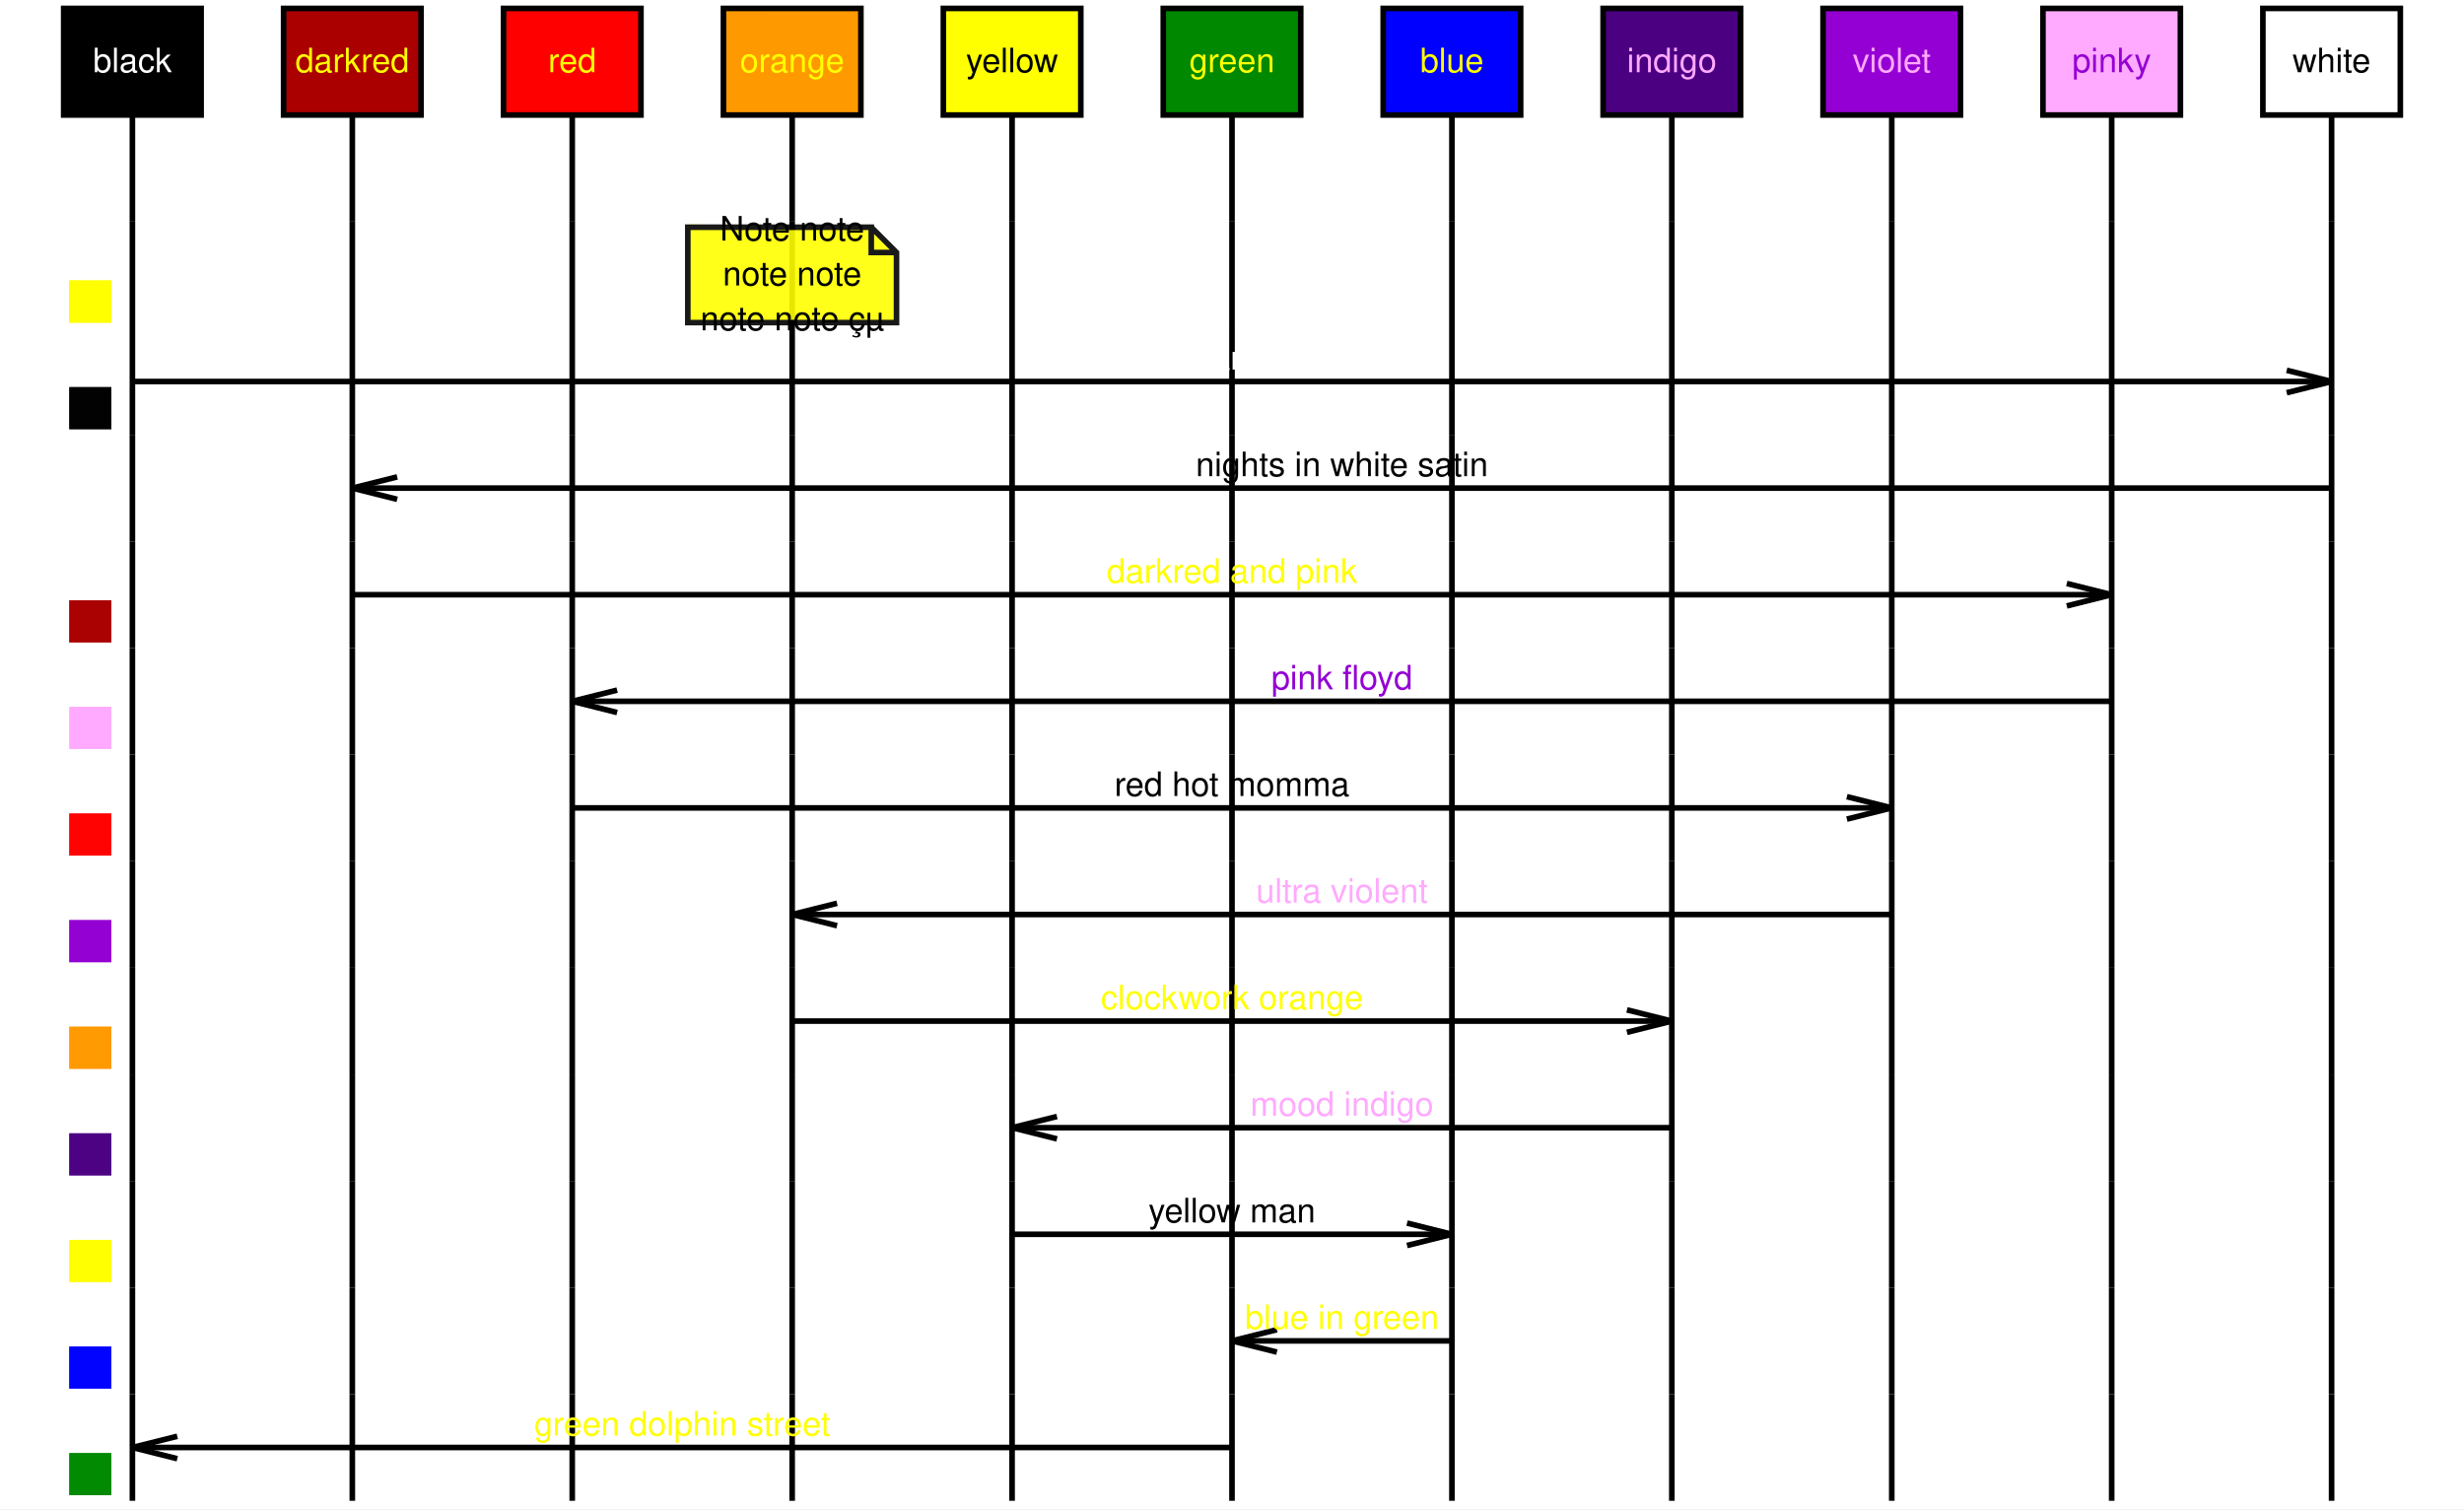
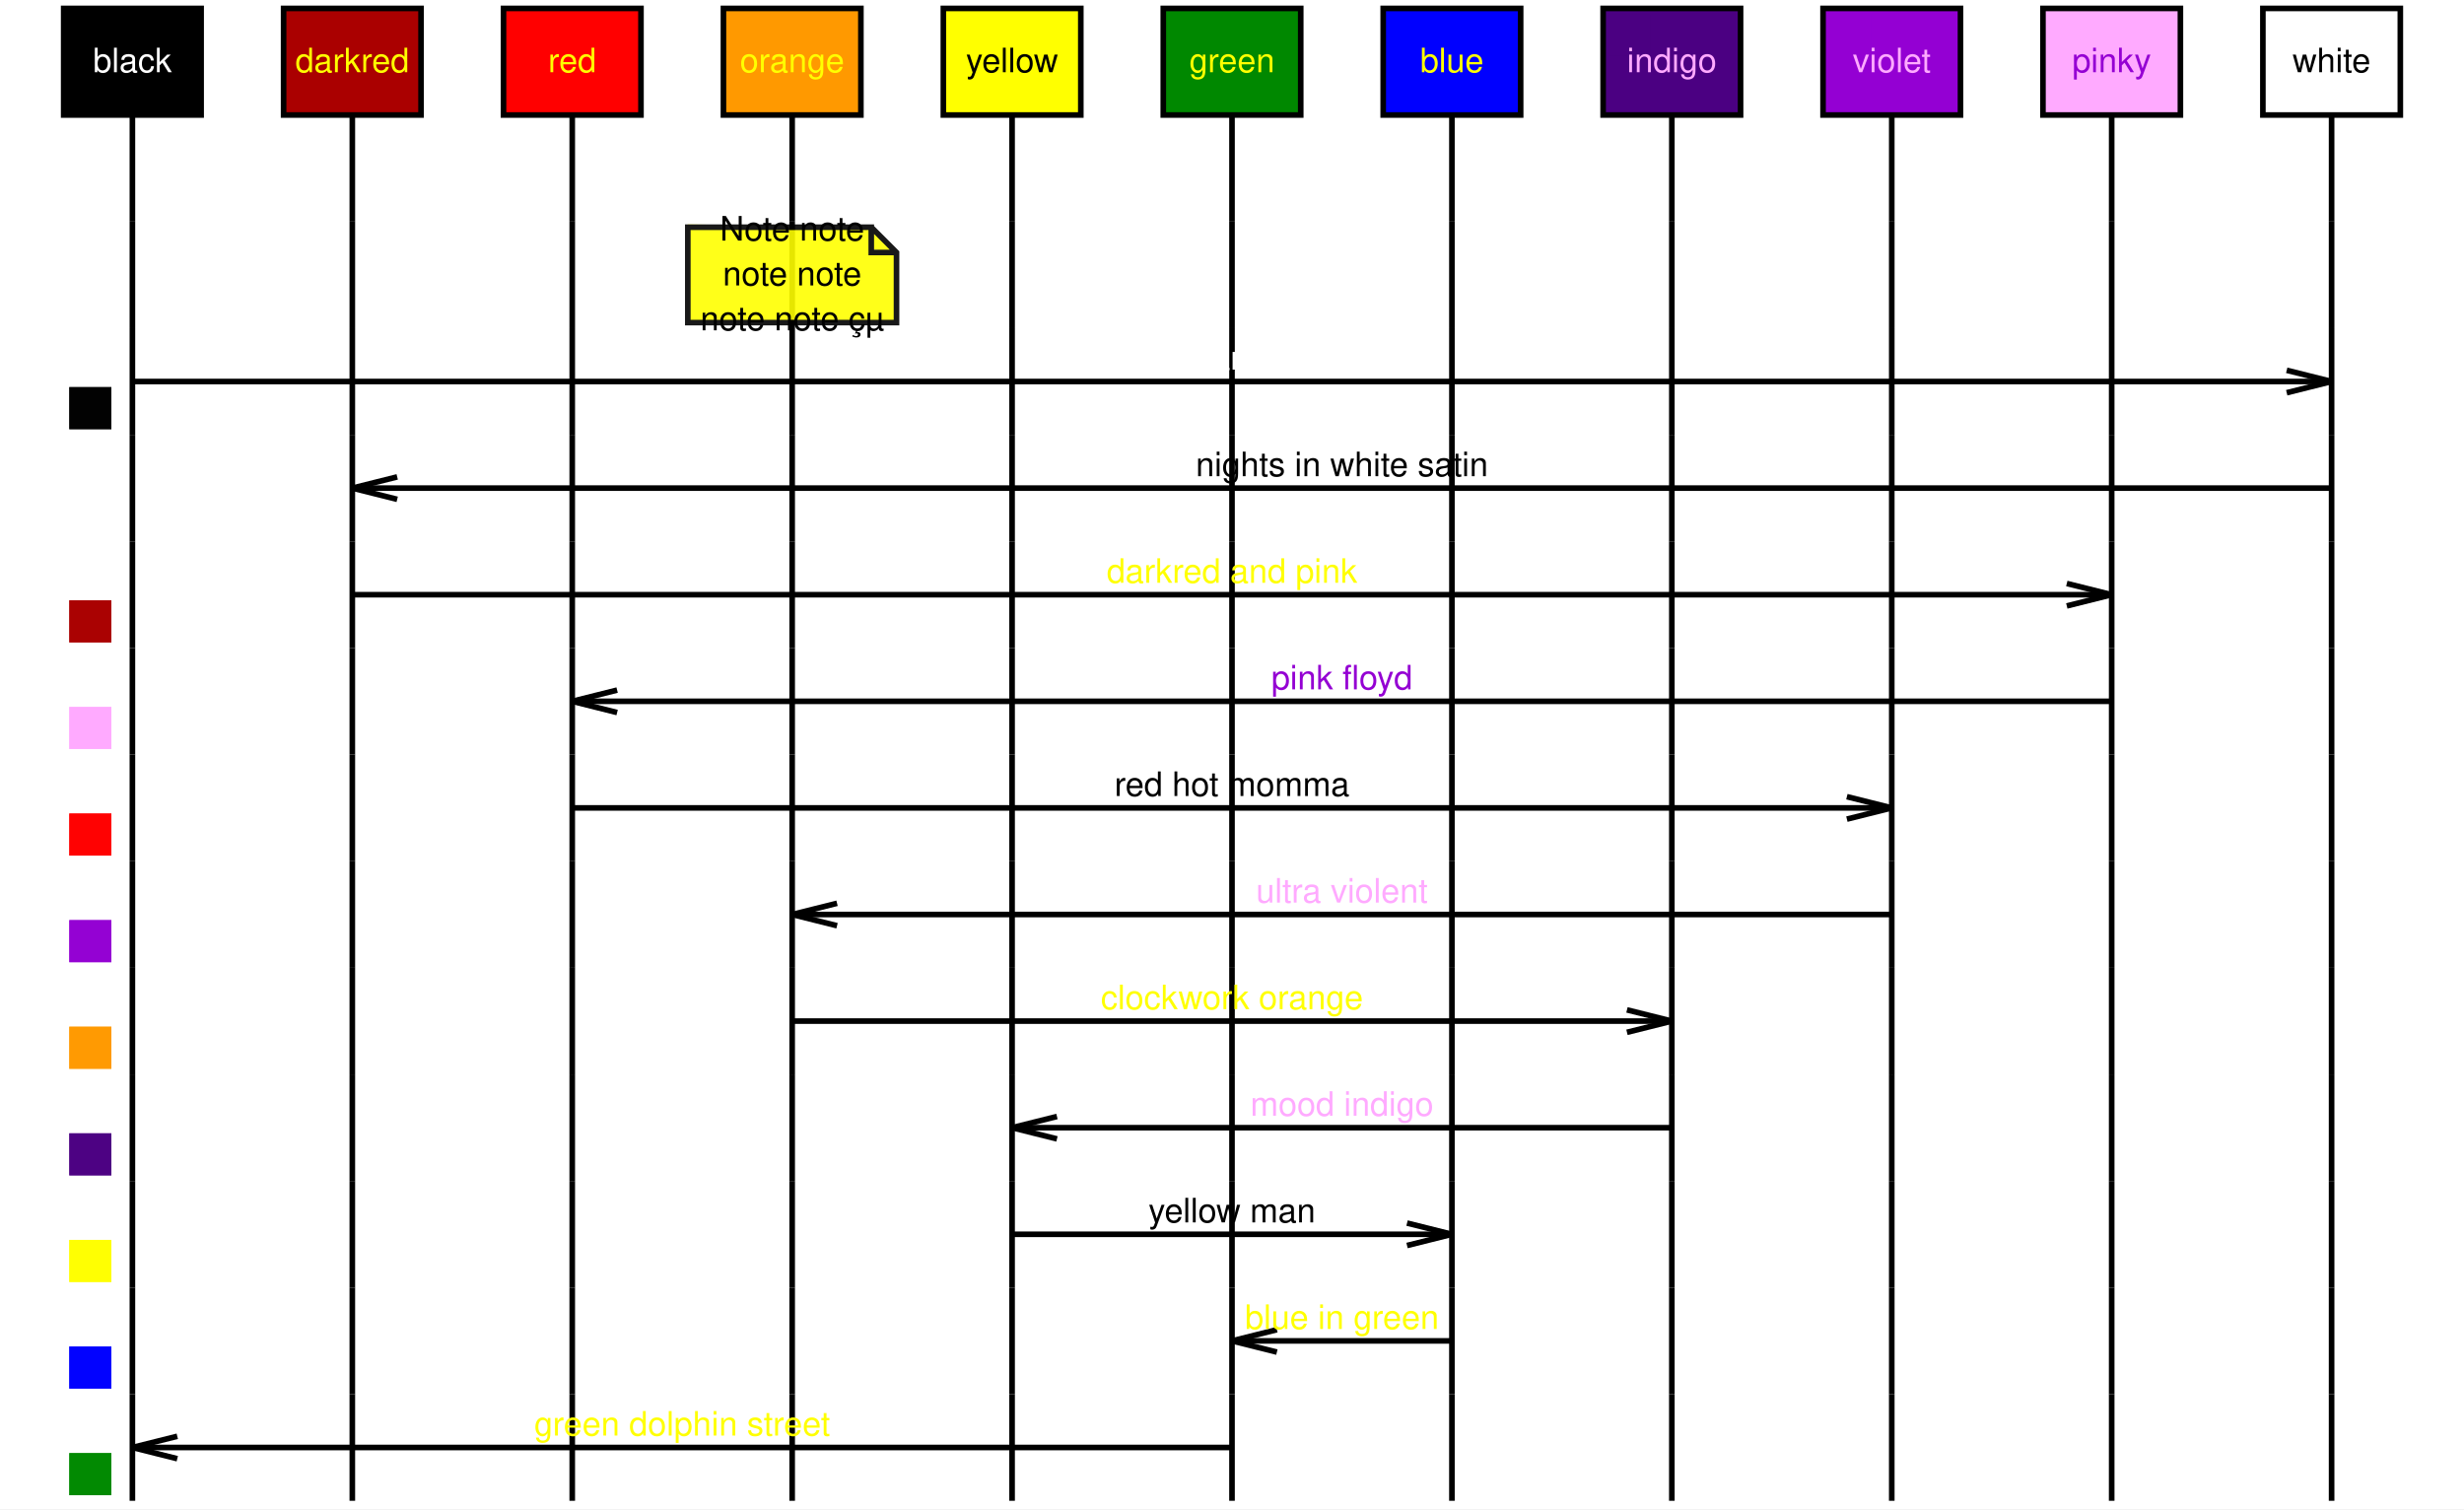
<svg xmlns="http://www.w3.org/2000/svg" xmlns:xlink="http://www.w3.org/1999/xlink" version="1.1" id="mscgen_js-svg-__svg" width="878.4" height="538">
  <defs>
    <style type="text/css">svg{  font-family:Helvetica,sans-serif;  font-size:9pt;  font-weight:normal;  font-style:normal;  text-decoration:none;  background-color:white;  stroke:black;  color:black;}rect{  fill:none;  stroke:black;  stroke-width:2;}.bglayer{  fill:white;  stroke:white;  stroke-width:0;}rect.textbg{  fill:white;  stroke:white;  stroke-width:0;  opacity:0.9;}line{  stroke:black;  stroke-width:2;}.arcrowomit{  stroke-dasharray:2,2;}text{  color:inherit;  stroke:none;  text-anchor:middle;}text.entity{  text-decoration:underline;}text.anchor-start{  text-anchor:start;}path{  stroke:black;  color:black;  stroke-width:2;  fill:none;}.dotted{  stroke-dasharray:5,2;}.striped{  stroke-dasharray:10,5;}.arrow-marker{  overflow:visible;}.arrow-style{  stroke-width:1;}.arcrowomit{  stroke-dasharray:2,2;}.box{  /* fill: #ffc;  no-inherit */  fill:white;  opacity:0.9;}.boxtext, .arctext{  font-size:0.8em;  text-anchor:middle;}.comment{  stroke-dasharray:5,2;} .inherit{  stroke:inherit;  color:inherit;} .inherit-fill{  fill:inherit;}.watermark{  stroke:black;  color:black;  fill:black;  font-size: 48pt;  font-weight:bold;  opacity:0.14;}</style>
    <marker orient="auto" id="mscgen_js-svg-__svgcallback-black" class="arrow-marker" viewBox="0 0 10 10" refX="9" refY="3" markerUnits="strokeWidth" markerWidth="10" markerHeight="10">
      <path d="M 1 1 l 8 2 l -8 2" class="arrow-style" style="stroke-dasharray:100,1; stroke : black" />
    </marker>
    <marker orient="auto" id="mscgen_js-svg-__svgcallback-l-black" class="arrow-marker" viewBox="0 0 10 10" refX="9" refY="3" markerUnits="strokeWidth" markerWidth="10" markerHeight="10">
      <path d="M 17 1 l -8 2 l 8 2" class="arrow-style" style="stroke-dasharray:100,1; stroke : black" />
    </marker>
    <g id="mscgen_js-svg-__svg__defs">
      <g id="mscgen_js-svg-__svgblack">
        <rect width="49" height="38" style="fill:#000000;" />
        <g id="mscgen_js-svg-__svgblack_txt">
          <rect width="15" height="15" x="2" y="2" class="textbg" style="fill: #000000; stroke:#000000;" />
          <text x="24.5" y="22.75" class="entity" style="fill:white;">
            <tspan>black</tspan>
          </text>
        </g>
      </g>
      <g id="mscgen_js-svg-__svgdarkred">
        <rect width="49" height="38" style="fill:#AA0000;" />
        <g id="mscgen_js-svg-__svgdarkred_txt">
          <rect width="15" height="15" x="2" y="2" class="textbg" style="fill: #AA0000; stroke:#AA0000;" />
          <text x="24.5" y="22.75" class="entity" style="fill:#FFFF00;">
            <tspan>darkred</tspan>
          </text>
        </g>
      </g>
      <g id="mscgen_js-svg-__svgred">
        <rect width="49" height="38" style="fill:#FF0000;" />
        <g id="mscgen_js-svg-__svgred_txt">
          <rect width="15" height="15" x="2" y="2" class="textbg" style="fill: #FF0000; stroke:#FF0000;" />
          <text x="24.5" y="22.75" class="entity" style="fill:#FFFF00;">
            <tspan>red</tspan>
          </text>
        </g>
      </g>
      <g id="mscgen_js-svg-__svgorange">
        <rect width="49" height="38" style="fill:#FF9900;" />
        <g id="mscgen_js-svg-__svgorange_txt">
          <rect width="15" height="15" x="2" y="2" class="textbg" style="fill: #FF9900; stroke:#FF9900;" />
          <text x="24.5" y="22.75" class="entity" style="fill:#FFFF00;">
            <tspan>orange</tspan>
          </text>
        </g>
      </g>
      <g id="mscgen_js-svg-__svgyellow">
        <rect width="49" height="38" style="fill:#FFFF00;" />
        <g id="mscgen_js-svg-__svgyellow_txt">
          <rect width="15" height="15" x="2" y="2" class="textbg" style="fill: #FFFF00; stroke:#FFFF00;" />
          <text x="24.5" y="22.75" class="entity" style="fill:#000000;">
            <tspan>yellow</tspan>
          </text>
        </g>
      </g>
      <g id="mscgen_js-svg-__svggreen">
        <rect width="49" height="38" style="fill:#008800;" />
        <g id="mscgen_js-svg-__svggreen_txt">
          <rect width="15" height="15" x="2" y="2" class="textbg" style="fill: #008800; stroke:#008800;" />
          <text x="24.5" y="22.75" class="entity" style="fill:#FFFF00;">
            <tspan>green</tspan>
          </text>
        </g>
      </g>
      <g id="mscgen_js-svg-__svgblue">
        <rect width="49" height="38" style="fill:#0000FF;" />
        <g id="mscgen_js-svg-__svgblue_txt">
          <rect width="15" height="15" x="2" y="2" class="textbg" style="fill: #0000FF; stroke:#0000FF;" />
          <text x="24.5" y="22.75" class="entity" style="fill:#FFFF00;">
            <tspan>blue</tspan>
          </text>
        </g>
      </g>
      <g id="mscgen_js-svg-__svgindigo">
        <rect width="49" height="38" style="fill:#4B0082;" />
        <g id="mscgen_js-svg-__svgindigo_txt">
          <rect width="15" height="15" x="2" y="2" class="textbg" style="fill: #4B0082; stroke:#4B0082;" />
          <text x="24.5" y="22.75" class="entity" style="fill:#FFAAFF;">
            <tspan>indigo</tspan>
          </text>
        </g>
      </g>
      <g id="mscgen_js-svg-__svgviolet">
        <rect width="49" height="38" style="fill:#9400D3;" />
        <g id="mscgen_js-svg-__svgviolet_txt">
          <rect width="15" height="15" x="2" y="2" class="textbg" style="fill: #9400D3; stroke:#9400D3;" />
          <text x="24.5" y="22.75" class="entity" style="fill:#FFAAFF;">
            <tspan>violet</tspan>
          </text>
        </g>
      </g>
      <g id="mscgen_js-svg-__svgpinky">
        <rect width="49" height="38" style="fill:#FFAAFF;" />
        <g id="mscgen_js-svg-__svgpinky_txt">
          <rect width="15" height="15" x="2" y="2" class="textbg" style="fill: #FFAAFF; stroke:#FFAAFF;" />
          <text x="24.5" y="22.75" class="entity" style="fill:#9400D3;">
            <tspan>pinky</tspan>
          </text>
        </g>
      </g>
      <g id="mscgen_js-svg-__svgwhite">
        <rect width="49" height="38" style="fill:#FFFFFF;" />
        <g id="mscgen_js-svg-__svgwhite_txt">
          <rect width="15" height="15" x="2" y="2" class="textbg" style="fill: #FFFFFF; stroke:#FFFFFF;" />
          <text x="24.5" y="22.75" class="entity" style="fill:#000000;">
            <tspan>white</tspan>
          </text>
        </g>
      </g>
      <g id="mscgen_js-svg-__svgarcrow">
        <line x1="24.5" y1="-19" x2="24.5" y2="19" class="mscgen_js-svg-__svgarcrow" />
        <line x1="102.9" y1="-19" x2="102.9" y2="19" class="mscgen_js-svg-__svgarcrow" />
        <line x1="181.3" y1="-19" x2="181.3" y2="19" class="mscgen_js-svg-__svgarcrow" />
        <line x1="259.7" y1="-19" x2="259.7" y2="19" class="mscgen_js-svg-__svgarcrow" />
        <line x1="338.1" y1="-19" x2="338.1" y2="19" class="mscgen_js-svg-__svgarcrow" />
        <line x1="416.5" y1="-19" x2="416.5" y2="19" class="mscgen_js-svg-__svgarcrow" />
        <line x1="494.9" y1="-19" x2="494.9" y2="19" class="mscgen_js-svg-__svgarcrow" />
        <line x1="573.3" y1="-19" x2="573.3" y2="19" class="mscgen_js-svg-__svgarcrow" />
        <line x1="651.7" y1="-19" x2="651.7" y2="19" class="mscgen_js-svg-__svgarcrow" />
        <line x1="730.1" y1="-19" x2="730.1" y2="19" class="mscgen_js-svg-__svgarcrow" />
        <line x1="808.5" y1="-19" x2="808.5" y2="19" class="mscgen_js-svg-__svgarcrow" />
      </g>
      <g id="mscgen_js-svg-__svg0_0">
        <path d="M222.5,-17l65.4,0 l0,9 l9,0 m-9,-9 l9,9 l0,25 l-74.4,0 l0,-35 " class="box" style="fill:yellow;" />
        <g id="mscgen_js-svg-__svg0_0_txt">
-           <rect width="15" height="15" x="2" y="2" class="textbg" style="fill: yellow; stroke:yellow;" />
          <text x="259.7" y="-12.25" style="fill:#000000;">
            <tspan>Note note</tspan>
          </text>
-           <rect width="15" height="15" x="2" y="2" class="textbg" style="fill: yellow; stroke:yellow;" />
          <text x="259.7" y="3.75" style="fill:#000000;">
            <tspan>note note</tspan>
          </text>
-           <rect width="15" height="15" x="2" y="2" class="textbg" style="fill: yellow; stroke:yellow;" />
          <text x="259.7" y="19.75" style="fill:#000000;">
            <tspan>note note çµ</tspan>
          </text>
        </g>
      </g>
      <g id="mscgen_js-svg-__svgarcrow_0">
        <line x1="24.5" y1="-19" x2="24.5" y2="19" class="arcrow" />
        <line x1="102.9" y1="-19" x2="102.9" y2="19" class="arcrow" />
        <line x1="181.3" y1="-19" x2="181.3" y2="19" class="arcrow" />
        <line x1="259.7" y1="-19" x2="259.7" y2="19" class="arcrow" />
        <line x1="338.1" y1="-19" x2="338.1" y2="19" class="arcrow" />
        <line x1="416.5" y1="-19" x2="416.5" y2="19" class="arcrow" />
        <line x1="494.9" y1="-19" x2="494.9" y2="19" class="arcrow" />
        <line x1="573.3" y1="-19" x2="573.3" y2="19" class="arcrow" />
        <line x1="651.7" y1="-19" x2="651.7" y2="19" class="arcrow" />
        <line x1="730.1" y1="-19" x2="730.1" y2="19" class="arcrow" />
        <line x1="808.5" y1="-19" x2="808.5" y2="19" class="arcrow" />
      </g>
      <g id="mscgen_js-svg-__svg1_0">
        <line x1="24.5" y1="0" x2="808.5" y2="0" style="stroke: black;marker-end:url(#mscgen_js-svg-__svgcallback-black);" />
        <g id="mscgen_js-svg-__svg1_0_txt">
          <rect width="15" height="15" x="2" y="2" class="textbg" style="fill: #000000; stroke:#000000;" />
          <text x="416.5" y="-4.25" style="fill:white;">
            <tspan>black and blue</tspan>
          </text>
          <rect width="15" height="15" x="2" y="2" class="textbg" style="fill: #000000; stroke:#000000;" />
          <text x="416.5" y="11.75" style="fill:white;">
            <tspan />
          </text>
        </g>
      </g>
      <g id="mscgen_js-svg-__svgarcrow_1">
        <line x1="24.5" y1="-19" x2="24.5" y2="19" class="arcrow" />
        <line x1="102.9" y1="-19" x2="102.9" y2="19" class="arcrow" />
        <line x1="181.3" y1="-19" x2="181.3" y2="19" class="arcrow" />
        <line x1="259.7" y1="-19" x2="259.7" y2="19" class="arcrow" />
        <line x1="338.1" y1="-19" x2="338.1" y2="19" class="arcrow" />
        <line x1="416.5" y1="-19" x2="416.5" y2="19" class="arcrow" />
        <line x1="494.9" y1="-19" x2="494.9" y2="19" class="arcrow" />
        <line x1="573.3" y1="-19" x2="573.3" y2="19" class="arcrow" />
        <line x1="651.7" y1="-19" x2="651.7" y2="19" class="arcrow" />
        <line x1="730.1" y1="-19" x2="730.1" y2="19" class="arcrow" />
        <line x1="808.5" y1="-19" x2="808.5" y2="19" class="arcrow" />
      </g>
      <g id="mscgen_js-svg-__svg2_0">
        <line x1="808.5" y1="0" x2="102.9" y2="0" style="stroke: black;marker-end:url(#mscgen_js-svg-__svgcallback-black);" />
        <g id="mscgen_js-svg-__svg2_0_txt">
          <rect width="15" height="15" x="2" y="2" class="textbg" style="fill: #FFFFFF; stroke:#FFFFFF;" />
          <text x="455.7" y="-4.25" style="fill:#000000;">
            <tspan>nights in white satin</tspan>
          </text>
          <rect width="15" height="15" x="2" y="2" class="textbg" style="fill: #FFFFFF; stroke:#FFFFFF;" />
          <text x="455.7" y="11.75" style="fill:#000000;">
            <tspan />
          </text>
        </g>
      </g>
      <g id="mscgen_js-svg-__svgarcrow_2">
        <line x1="24.5" y1="-19" x2="24.5" y2="19" class="arcrow" />
        <line x1="102.9" y1="-19" x2="102.9" y2="19" class="arcrow" />
        <line x1="181.3" y1="-19" x2="181.3" y2="19" class="arcrow" />
        <line x1="259.7" y1="-19" x2="259.7" y2="19" class="arcrow" />
        <line x1="338.1" y1="-19" x2="338.1" y2="19" class="arcrow" />
        <line x1="416.5" y1="-19" x2="416.5" y2="19" class="arcrow" />
        <line x1="494.9" y1="-19" x2="494.9" y2="19" class="arcrow" />
        <line x1="573.3" y1="-19" x2="573.3" y2="19" class="arcrow" />
        <line x1="651.7" y1="-19" x2="651.7" y2="19" class="arcrow" />
        <line x1="730.1" y1="-19" x2="730.1" y2="19" class="arcrow" />
        <line x1="808.5" y1="-19" x2="808.5" y2="19" class="arcrow" />
      </g>
      <g id="mscgen_js-svg-__svg3_0">
        <line x1="102.9" y1="0" x2="730.1" y2="0" style="stroke: black;marker-end:url(#mscgen_js-svg-__svgcallback-black);" />
        <g id="mscgen_js-svg-__svg3_0_txt">
          <rect width="15" height="15" x="2" y="2" class="textbg" style="fill: #AA0000; stroke:#AA0000;" />
          <text x="416.5" y="-4.25" style="fill:#FFFF00;">
            <tspan>darkred and pink</tspan>
          </text>
          <rect width="15" height="15" x="2" y="2" class="textbg" style="fill: #AA0000; stroke:#AA0000;" />
          <text x="416.5" y="11.75" style="fill:#FFFF00;">
            <tspan />
          </text>
        </g>
      </g>
      <g id="mscgen_js-svg-__svgarcrow_3">
        <line x1="24.5" y1="-19" x2="24.5" y2="19" class="arcrow" />
        <line x1="102.9" y1="-19" x2="102.9" y2="19" class="arcrow" />
        <line x1="181.3" y1="-19" x2="181.3" y2="19" class="arcrow" />
        <line x1="259.7" y1="-19" x2="259.7" y2="19" class="arcrow" />
        <line x1="338.1" y1="-19" x2="338.1" y2="19" class="arcrow" />
        <line x1="416.5" y1="-19" x2="416.5" y2="19" class="arcrow" />
        <line x1="494.9" y1="-19" x2="494.9" y2="19" class="arcrow" />
        <line x1="573.3" y1="-19" x2="573.3" y2="19" class="arcrow" />
        <line x1="651.7" y1="-19" x2="651.7" y2="19" class="arcrow" />
        <line x1="730.1" y1="-19" x2="730.1" y2="19" class="arcrow" />
        <line x1="808.5" y1="-19" x2="808.5" y2="19" class="arcrow" />
      </g>
      <g id="mscgen_js-svg-__svg4_0">
        <line x1="730.1" y1="0" x2="181.3" y2="0" style="stroke: black;marker-end:url(#mscgen_js-svg-__svgcallback-black);" />
        <g id="mscgen_js-svg-__svg4_0_txt">
          <rect width="15" height="15" x="2" y="2" class="textbg" style="fill: #FFAAFF; stroke:#FFAAFF;" />
          <text x="455.7" y="-4.25" style="fill:#9400D3;">
            <tspan>pink floyd</tspan>
          </text>
          <rect width="15" height="15" x="2" y="2" class="textbg" style="fill: #FFAAFF; stroke:#FFAAFF;" />
          <text x="455.7" y="11.75" style="fill:#9400D3;">
            <tspan />
          </text>
        </g>
      </g>
      <g id="mscgen_js-svg-__svgarcrow_4">
        <line x1="24.5" y1="-19" x2="24.5" y2="19" class="arcrow" />
        <line x1="102.9" y1="-19" x2="102.9" y2="19" class="arcrow" />
        <line x1="181.3" y1="-19" x2="181.3" y2="19" class="arcrow" />
        <line x1="259.7" y1="-19" x2="259.7" y2="19" class="arcrow" />
        <line x1="338.1" y1="-19" x2="338.1" y2="19" class="arcrow" />
        <line x1="416.5" y1="-19" x2="416.5" y2="19" class="arcrow" />
        <line x1="494.9" y1="-19" x2="494.9" y2="19" class="arcrow" />
        <line x1="573.3" y1="-19" x2="573.3" y2="19" class="arcrow" />
        <line x1="651.7" y1="-19" x2="651.7" y2="19" class="arcrow" />
        <line x1="730.1" y1="-19" x2="730.1" y2="19" class="arcrow" />
        <line x1="808.5" y1="-19" x2="808.5" y2="19" class="arcrow" />
      </g>
      <g id="mscgen_js-svg-__svg5_0">
        <line x1="181.3" y1="0" x2="651.7" y2="0" style="stroke: black;marker-end:url(#mscgen_js-svg-__svgcallback-black);" />
        <g id="mscgen_js-svg-__svg5_0_txt">
          <rect width="15" height="15" x="2" y="2" class="textbg" style="fill: #FF0000; stroke:#FF0000;" />
          <text x="416.5" y="-4.25" style="fill:ffff00;">
            <tspan>red hot momma</tspan>
          </text>
          <rect width="15" height="15" x="2" y="2" class="textbg" style="fill: #FF0000; stroke:#FF0000;" />
          <text x="416.5" y="11.75" style="fill:ffff00;">
            <tspan />
          </text>
        </g>
      </g>
      <g id="mscgen_js-svg-__svgarcrow_5">
        <line x1="24.5" y1="-19" x2="24.5" y2="19" class="arcrow" />
        <line x1="102.9" y1="-19" x2="102.9" y2="19" class="arcrow" />
        <line x1="181.3" y1="-19" x2="181.3" y2="19" class="arcrow" />
        <line x1="259.7" y1="-19" x2="259.7" y2="19" class="arcrow" />
        <line x1="338.1" y1="-19" x2="338.1" y2="19" class="arcrow" />
        <line x1="416.5" y1="-19" x2="416.5" y2="19" class="arcrow" />
        <line x1="494.9" y1="-19" x2="494.9" y2="19" class="arcrow" />
        <line x1="573.3" y1="-19" x2="573.3" y2="19" class="arcrow" />
        <line x1="651.7" y1="-19" x2="651.7" y2="19" class="arcrow" />
        <line x1="730.1" y1="-19" x2="730.1" y2="19" class="arcrow" />
        <line x1="808.5" y1="-19" x2="808.5" y2="19" class="arcrow" />
      </g>
      <g id="mscgen_js-svg-__svg6_0">
        <line x1="651.7" y1="0" x2="259.7" y2="0" style="stroke: black;marker-end:url(#mscgen_js-svg-__svgcallback-black);" />
        <g id="mscgen_js-svg-__svg6_0_txt">
          <rect width="15" height="15" x="2" y="2" class="textbg" style="fill: #9400D3; stroke:#9400D3;" />
          <text x="455.7" y="-4.25" style="fill:#FFAAFF;">
            <tspan>ultra violent</tspan>
          </text>
          <rect width="15" height="15" x="2" y="2" class="textbg" style="fill: #9400D3; stroke:#9400D3;" />
          <text x="455.7" y="11.75" style="fill:#FFAAFF;">
            <tspan />
          </text>
        </g>
      </g>
      <g id="mscgen_js-svg-__svgarcrow_6">
        <line x1="24.5" y1="-19" x2="24.5" y2="19" class="arcrow" />
        <line x1="102.9" y1="-19" x2="102.9" y2="19" class="arcrow" />
        <line x1="181.3" y1="-19" x2="181.3" y2="19" class="arcrow" />
        <line x1="259.7" y1="-19" x2="259.7" y2="19" class="arcrow" />
        <line x1="338.1" y1="-19" x2="338.1" y2="19" class="arcrow" />
        <line x1="416.5" y1="-19" x2="416.5" y2="19" class="arcrow" />
        <line x1="494.9" y1="-19" x2="494.9" y2="19" class="arcrow" />
        <line x1="573.3" y1="-19" x2="573.3" y2="19" class="arcrow" />
        <line x1="651.7" y1="-19" x2="651.7" y2="19" class="arcrow" />
        <line x1="730.1" y1="-19" x2="730.1" y2="19" class="arcrow" />
        <line x1="808.5" y1="-19" x2="808.5" y2="19" class="arcrow" />
      </g>
      <g id="mscgen_js-svg-__svg7_0">
        <line x1="259.7" y1="0" x2="573.3" y2="0" style="stroke: black;marker-end:url(#mscgen_js-svg-__svgcallback-black);" />
        <g id="mscgen_js-svg-__svg7_0_txt">
          <rect width="15" height="15" x="2" y="2" class="textbg" style="fill: #FF9900; stroke:#FF9900;" />
          <text x="416.5" y="-4.25" style="fill:#FFFF00;">
            <tspan>clockwork orange</tspan>
          </text>
          <rect width="15" height="15" x="2" y="2" class="textbg" style="fill: #FF9900; stroke:#FF9900;" />
          <text x="416.5" y="11.75" style="fill:#FFFF00;">
            <tspan />
          </text>
        </g>
      </g>
      <g id="mscgen_js-svg-__svgarcrow_7">
        <line x1="24.5" y1="-19" x2="24.5" y2="19" class="arcrow" />
        <line x1="102.9" y1="-19" x2="102.9" y2="19" class="arcrow" />
        <line x1="181.3" y1="-19" x2="181.3" y2="19" class="arcrow" />
        <line x1="259.7" y1="-19" x2="259.7" y2="19" class="arcrow" />
        <line x1="338.1" y1="-19" x2="338.1" y2="19" class="arcrow" />
        <line x1="416.5" y1="-19" x2="416.5" y2="19" class="arcrow" />
        <line x1="494.9" y1="-19" x2="494.9" y2="19" class="arcrow" />
        <line x1="573.3" y1="-19" x2="573.3" y2="19" class="arcrow" />
        <line x1="651.7" y1="-19" x2="651.7" y2="19" class="arcrow" />
        <line x1="730.1" y1="-19" x2="730.1" y2="19" class="arcrow" />
        <line x1="808.5" y1="-19" x2="808.5" y2="19" class="arcrow" />
      </g>
      <g id="mscgen_js-svg-__svg8_0">
        <line x1="573.3" y1="0" x2="338.1" y2="0" style="stroke: black;marker-end:url(#mscgen_js-svg-__svgcallback-black);" />
        <g id="mscgen_js-svg-__svg8_0_txt">
          <rect width="15" height="15" x="2" y="2" class="textbg" style="fill: #4B0082; stroke:#4B0082;" />
          <text x="455.7" y="-4.25" style="fill:#FFAAFF;">
            <tspan>mood indigo</tspan>
          </text>
          <rect width="15" height="15" x="2" y="2" class="textbg" style="fill: #4B0082; stroke:#4B0082;" />
          <text x="455.7" y="11.75" style="fill:#FFAAFF;">
            <tspan />
          </text>
        </g>
      </g>
      <g id="mscgen_js-svg-__svgarcrow_8">
        <line x1="24.5" y1="-19" x2="24.5" y2="19" class="arcrow" />
        <line x1="102.9" y1="-19" x2="102.9" y2="19" class="arcrow" />
        <line x1="181.3" y1="-19" x2="181.3" y2="19" class="arcrow" />
        <line x1="259.7" y1="-19" x2="259.7" y2="19" class="arcrow" />
        <line x1="338.1" y1="-19" x2="338.1" y2="19" class="arcrow" />
        <line x1="416.5" y1="-19" x2="416.5" y2="19" class="arcrow" />
        <line x1="494.9" y1="-19" x2="494.9" y2="19" class="arcrow" />
        <line x1="573.3" y1="-19" x2="573.3" y2="19" class="arcrow" />
        <line x1="651.7" y1="-19" x2="651.7" y2="19" class="arcrow" />
        <line x1="730.1" y1="-19" x2="730.1" y2="19" class="arcrow" />
        <line x1="808.5" y1="-19" x2="808.5" y2="19" class="arcrow" />
      </g>
      <g id="mscgen_js-svg-__svg9_0">
        <line x1="338.1" y1="0" x2="494.9" y2="0" style="stroke: black;marker-end:url(#mscgen_js-svg-__svgcallback-black);" />
        <g id="mscgen_js-svg-__svg9_0_txt">
          <rect width="15" height="15" x="2" y="2" class="textbg" style="fill: #FFFF00; stroke:#FFFF00;" />
          <text x="416.5" y="-4.25" style="fill:#000000;">
            <tspan>yellow man</tspan>
          </text>
          <rect width="15" height="15" x="2" y="2" class="textbg" style="fill: #FFFF00; stroke:#FFFF00;" />
          <text x="416.5" y="11.75" style="fill:#000000;">
            <tspan />
          </text>
        </g>
      </g>
      <g id="mscgen_js-svg-__svgarcrow_9">
        <line x1="24.5" y1="-19" x2="24.5" y2="19" class="arcrow" />
        <line x1="102.9" y1="-19" x2="102.9" y2="19" class="arcrow" />
        <line x1="181.3" y1="-19" x2="181.3" y2="19" class="arcrow" />
        <line x1="259.7" y1="-19" x2="259.7" y2="19" class="arcrow" />
        <line x1="338.1" y1="-19" x2="338.1" y2="19" class="arcrow" />
        <line x1="416.5" y1="-19" x2="416.5" y2="19" class="arcrow" />
        <line x1="494.9" y1="-19" x2="494.9" y2="19" class="arcrow" />
        <line x1="573.3" y1="-19" x2="573.3" y2="19" class="arcrow" />
        <line x1="651.7" y1="-19" x2="651.7" y2="19" class="arcrow" />
        <line x1="730.1" y1="-19" x2="730.1" y2="19" class="arcrow" />
        <line x1="808.5" y1="-19" x2="808.5" y2="19" class="arcrow" />
      </g>
      <g id="mscgen_js-svg-__svg10_0">
        <line x1="494.9" y1="0" x2="416.5" y2="0" style="stroke: black;marker-end:url(#mscgen_js-svg-__svgcallback-black);" />
        <g id="mscgen_js-svg-__svg10_0_txt">
          <rect width="15" height="15" x="2" y="2" class="textbg" style="fill: #0000FF; stroke:#0000FF;" />
          <text x="455.7" y="-4.25" style="fill:#FFFF00;">
            <tspan>blue in green</tspan>
          </text>
          <rect width="15" height="15" x="2" y="2" class="textbg" style="fill: #0000FF; stroke:#0000FF;" />
          <text x="455.7" y="11.75" style="fill:#FFFF00;">
            <tspan />
          </text>
        </g>
      </g>
      <g id="mscgen_js-svg-__svgarcrow_10">
        <line x1="24.5" y1="-19" x2="24.5" y2="19" class="arcrow" />
        <line x1="102.9" y1="-19" x2="102.9" y2="19" class="arcrow" />
        <line x1="181.3" y1="-19" x2="181.3" y2="19" class="arcrow" />
        <line x1="259.7" y1="-19" x2="259.7" y2="19" class="arcrow" />
        <line x1="338.1" y1="-19" x2="338.1" y2="19" class="arcrow" />
        <line x1="416.5" y1="-19" x2="416.5" y2="19" class="arcrow" />
        <line x1="494.9" y1="-19" x2="494.9" y2="19" class="arcrow" />
        <line x1="573.3" y1="-19" x2="573.3" y2="19" class="arcrow" />
        <line x1="651.7" y1="-19" x2="651.7" y2="19" class="arcrow" />
        <line x1="730.1" y1="-19" x2="730.1" y2="19" class="arcrow" />
        <line x1="808.5" y1="-19" x2="808.5" y2="19" class="arcrow" />
      </g>
      <g id="mscgen_js-svg-__svg11_0">
        <line x1="416.5" y1="0" x2="24.5" y2="0" style="stroke: black;marker-end:url(#mscgen_js-svg-__svgcallback-black);" />
        <g id="mscgen_js-svg-__svg11_0_txt">
          <rect width="15" height="15" x="2" y="2" class="textbg" style="fill: #008800; stroke:#008800;" />
          <text x="220.5" y="-4.25" style="fill:#FFFF00;">
            <tspan>green dolphin street</tspan>
          </text>
          <rect width="15" height="15" x="2" y="2" class="textbg" style="fill: #008800; stroke:#008800;" />
          <text x="220.5" y="11.75" style="fill:#FFFF00;">
            <tspan />
          </text>
        </g>
      </g>
      <g id="mscgen_js-svg-__svgarcrow_11">
        <line x1="24.5" y1="-19" x2="24.5" y2="19" class="arcrow" />
        <line x1="102.9" y1="-19" x2="102.9" y2="19" class="arcrow" />
        <line x1="181.3" y1="-19" x2="181.3" y2="19" class="arcrow" />
        <line x1="259.7" y1="-19" x2="259.7" y2="19" class="arcrow" />
        <line x1="338.1" y1="-19" x2="338.1" y2="19" class="arcrow" />
        <line x1="416.5" y1="-19" x2="416.5" y2="19" class="arcrow" />
        <line x1="494.9" y1="-19" x2="494.9" y2="19" class="arcrow" />
        <line x1="573.3" y1="-19" x2="573.3" y2="19" class="arcrow" />
        <line x1="651.7" y1="-19" x2="651.7" y2="19" class="arcrow" />
        <line x1="730.1" y1="-19" x2="730.1" y2="19" class="arcrow" />
        <line x1="808.5" y1="-19" x2="808.5" y2="19" class="arcrow" />
      </g>
    </g>
  </defs>
  <g id="mscgen_js-svg-__svg__body" transform="translate(22.7,3) scale(1,1)">
    <g id="mscgen_js-svg-__svg__background">
      <rect width="878.4" height="538" x="-22.7" y="-3" class="bglayer" />
    </g>
    <g id="mscgen_js-svg-__svg__arcspanlayer" />
    <g id="mscgen_js-svg-__svg__lifelinelayer">
      <use x="0" y="57" xlink:href="#mscgen_js-svg-__svgarcrow" />
      <use x="0" y="95" xlink:href="#mscgen_js-svg-__svgarcrow_0" />
      <use x="0" y="133" xlink:href="#mscgen_js-svg-__svgarcrow_1" />
      <use x="0" y="171" xlink:href="#mscgen_js-svg-__svgarcrow_2" />
      <use x="0" y="209" xlink:href="#mscgen_js-svg-__svgarcrow_3" />
      <use x="0" y="247" xlink:href="#mscgen_js-svg-__svgarcrow_4" />
      <use x="0" y="285" xlink:href="#mscgen_js-svg-__svgarcrow_5" />
      <use x="0" y="323" xlink:href="#mscgen_js-svg-__svgarcrow_6" />
      <use x="0" y="361" xlink:href="#mscgen_js-svg-__svgarcrow_7" />
      <use x="0" y="399" xlink:href="#mscgen_js-svg-__svgarcrow_8" />
      <use x="0" y="437" xlink:href="#mscgen_js-svg-__svgarcrow_9" />
      <use x="0" y="475" xlink:href="#mscgen_js-svg-__svgarcrow_10" />
      <use x="0" y="513" xlink:href="#mscgen_js-svg-__svgarcrow_11" />
    </g>
    <g id="mscgen_js-svg-__svg__sequencelayer">
      <use x="0" y="0" xlink:href="#mscgen_js-svg-__svgblack" />
      <use x="78.4" y="0" xlink:href="#mscgen_js-svg-__svgdarkred" />
      <use x="156.8" y="0" xlink:href="#mscgen_js-svg-__svgred" />
      <use x="235.2" y="0" xlink:href="#mscgen_js-svg-__svgorange" />
      <use x="313.6" y="0" xlink:href="#mscgen_js-svg-__svgyellow" />
      <use x="392" y="0" xlink:href="#mscgen_js-svg-__svggreen" />
      <use x="470.4" y="0" xlink:href="#mscgen_js-svg-__svgblue" />
      <use x="548.8" y="0" xlink:href="#mscgen_js-svg-__svgindigo" />
      <use x="627.2" y="0" xlink:href="#mscgen_js-svg-__svgviolet" />
      <use x="705.6" y="0" xlink:href="#mscgen_js-svg-__svgpinky" />
      <use x="784" y="0" xlink:href="#mscgen_js-svg-__svgwhite" />
      <use x="0" y="133" xlink:href="#mscgen_js-svg-__svg1_0" />
      <use x="0" y="171" xlink:href="#mscgen_js-svg-__svg2_0" />
      <use x="0" y="209" xlink:href="#mscgen_js-svg-__svg3_0" />
      <use x="0" y="247" xlink:href="#mscgen_js-svg-__svg4_0" />
      <use x="0" y="285" xlink:href="#mscgen_js-svg-__svg5_0" />
      <use x="0" y="323" xlink:href="#mscgen_js-svg-__svg6_0" />
      <use x="0" y="361" xlink:href="#mscgen_js-svg-__svg7_0" />
      <use x="0" y="399" xlink:href="#mscgen_js-svg-__svg8_0" />
      <use x="0" y="437" xlink:href="#mscgen_js-svg-__svg9_0" />
      <use x="0" y="475" xlink:href="#mscgen_js-svg-__svg10_0" />
      <use x="0" y="513" xlink:href="#mscgen_js-svg-__svg11_0" />
    </g>
    <g id="mscgen_js-svg-__svg__notelayer">
      <use x="0" y="95" xlink:href="#mscgen_js-svg-__svg0_0" />
    </g>
    <g id="mscgen_js-svg-__svg__watermark" />
  </g>
</svg>
